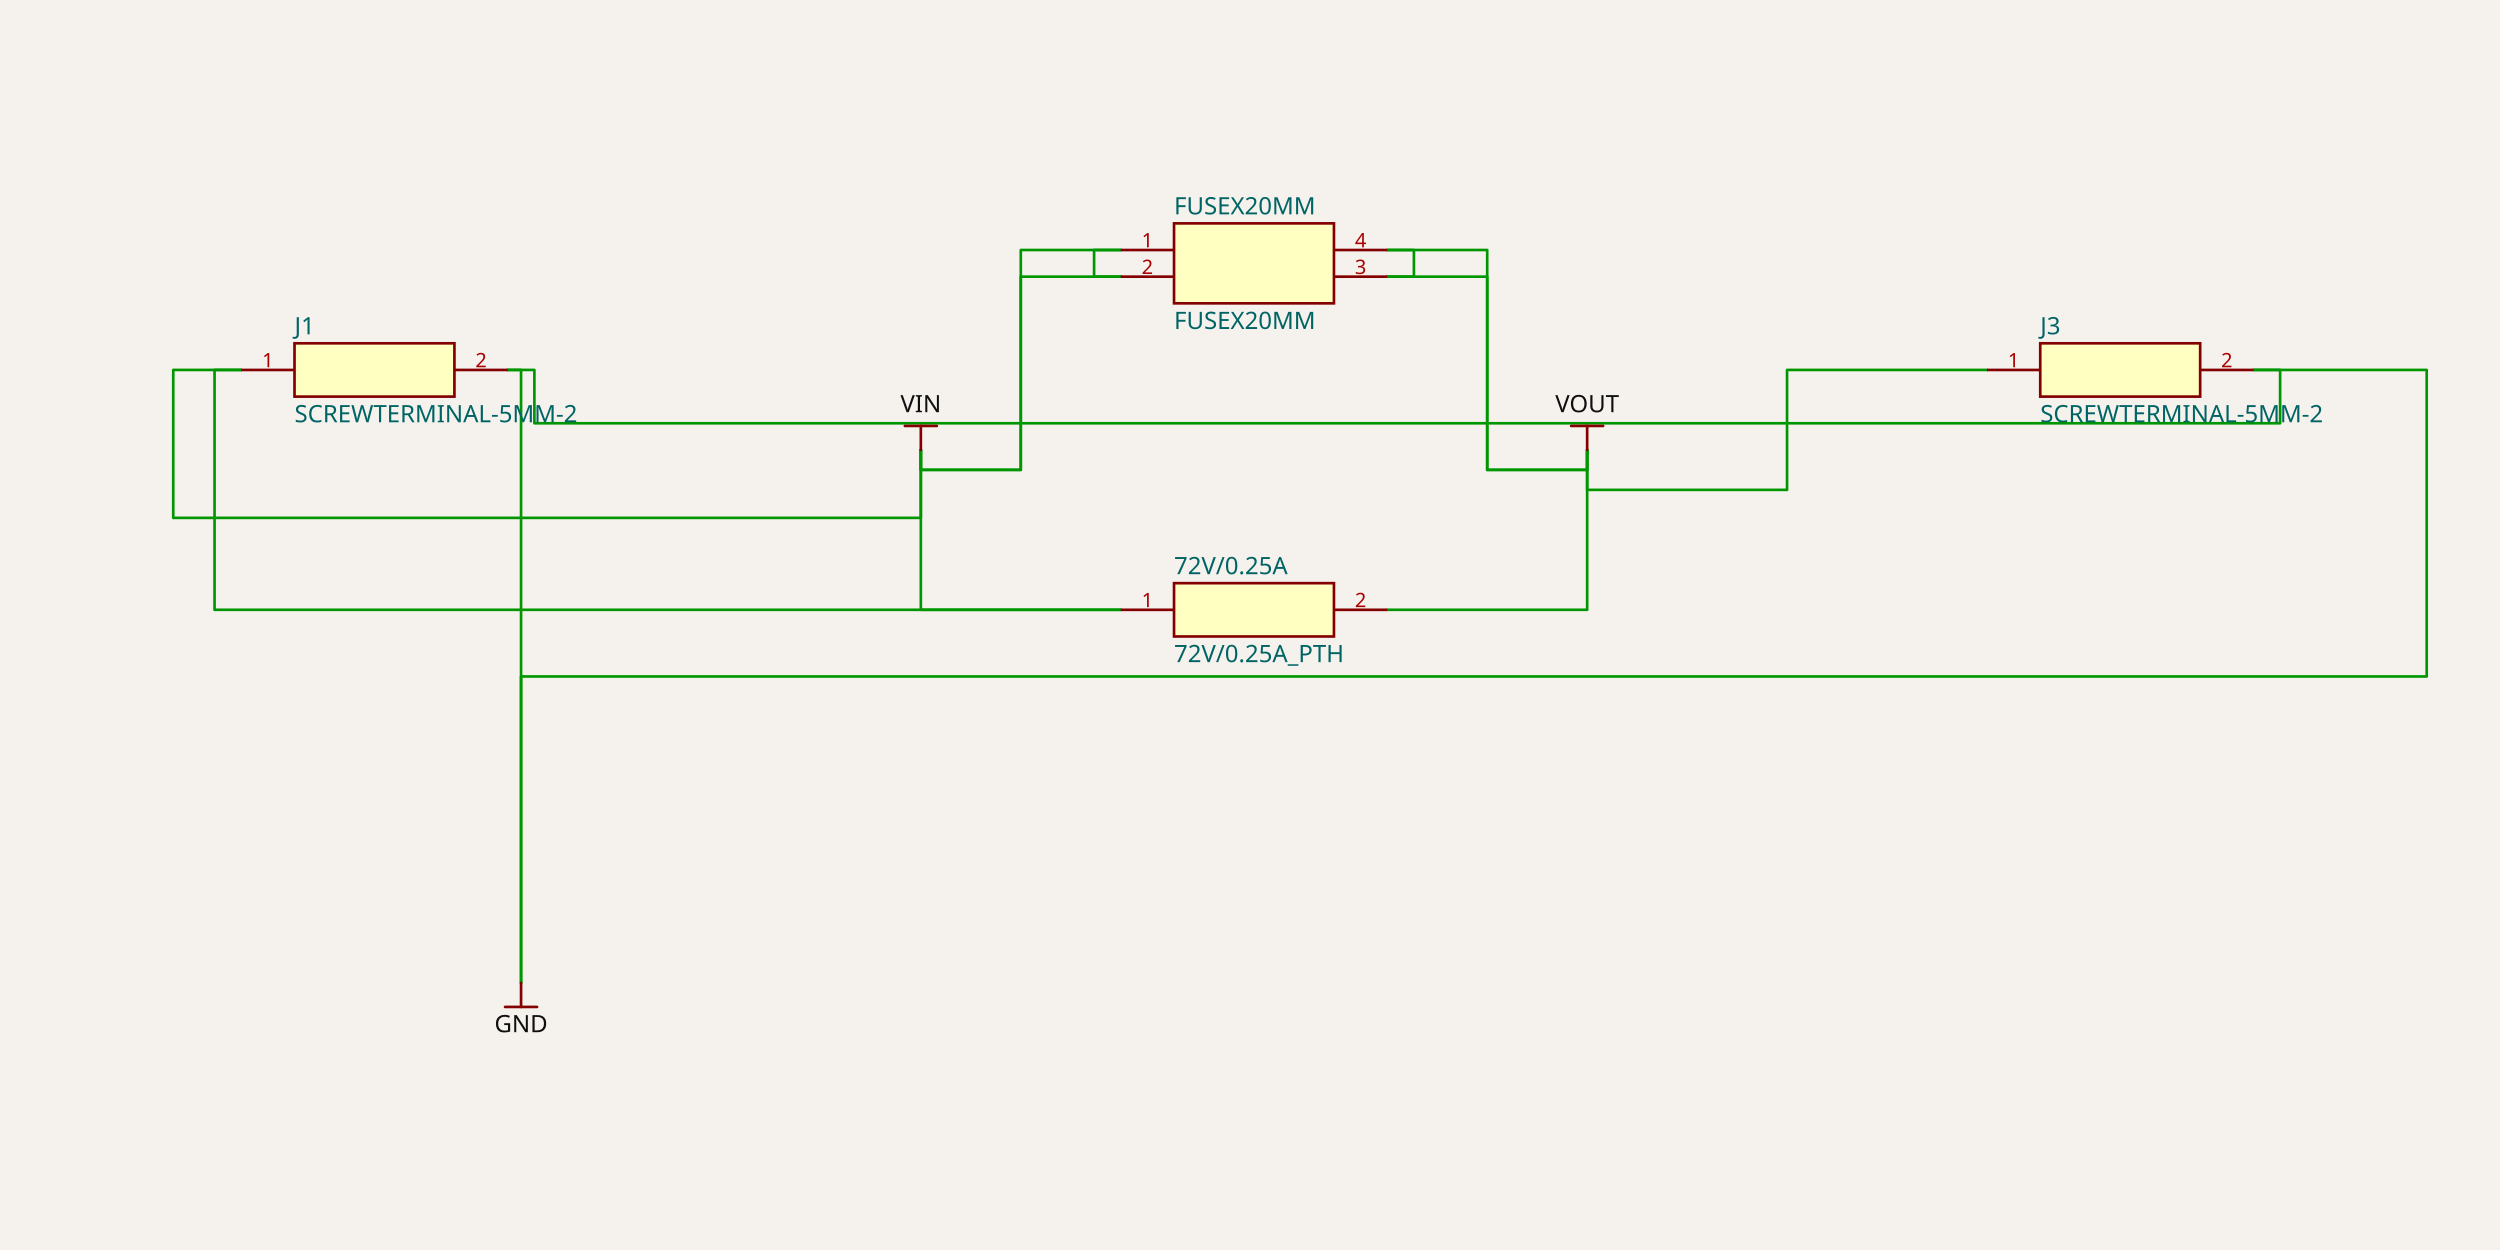
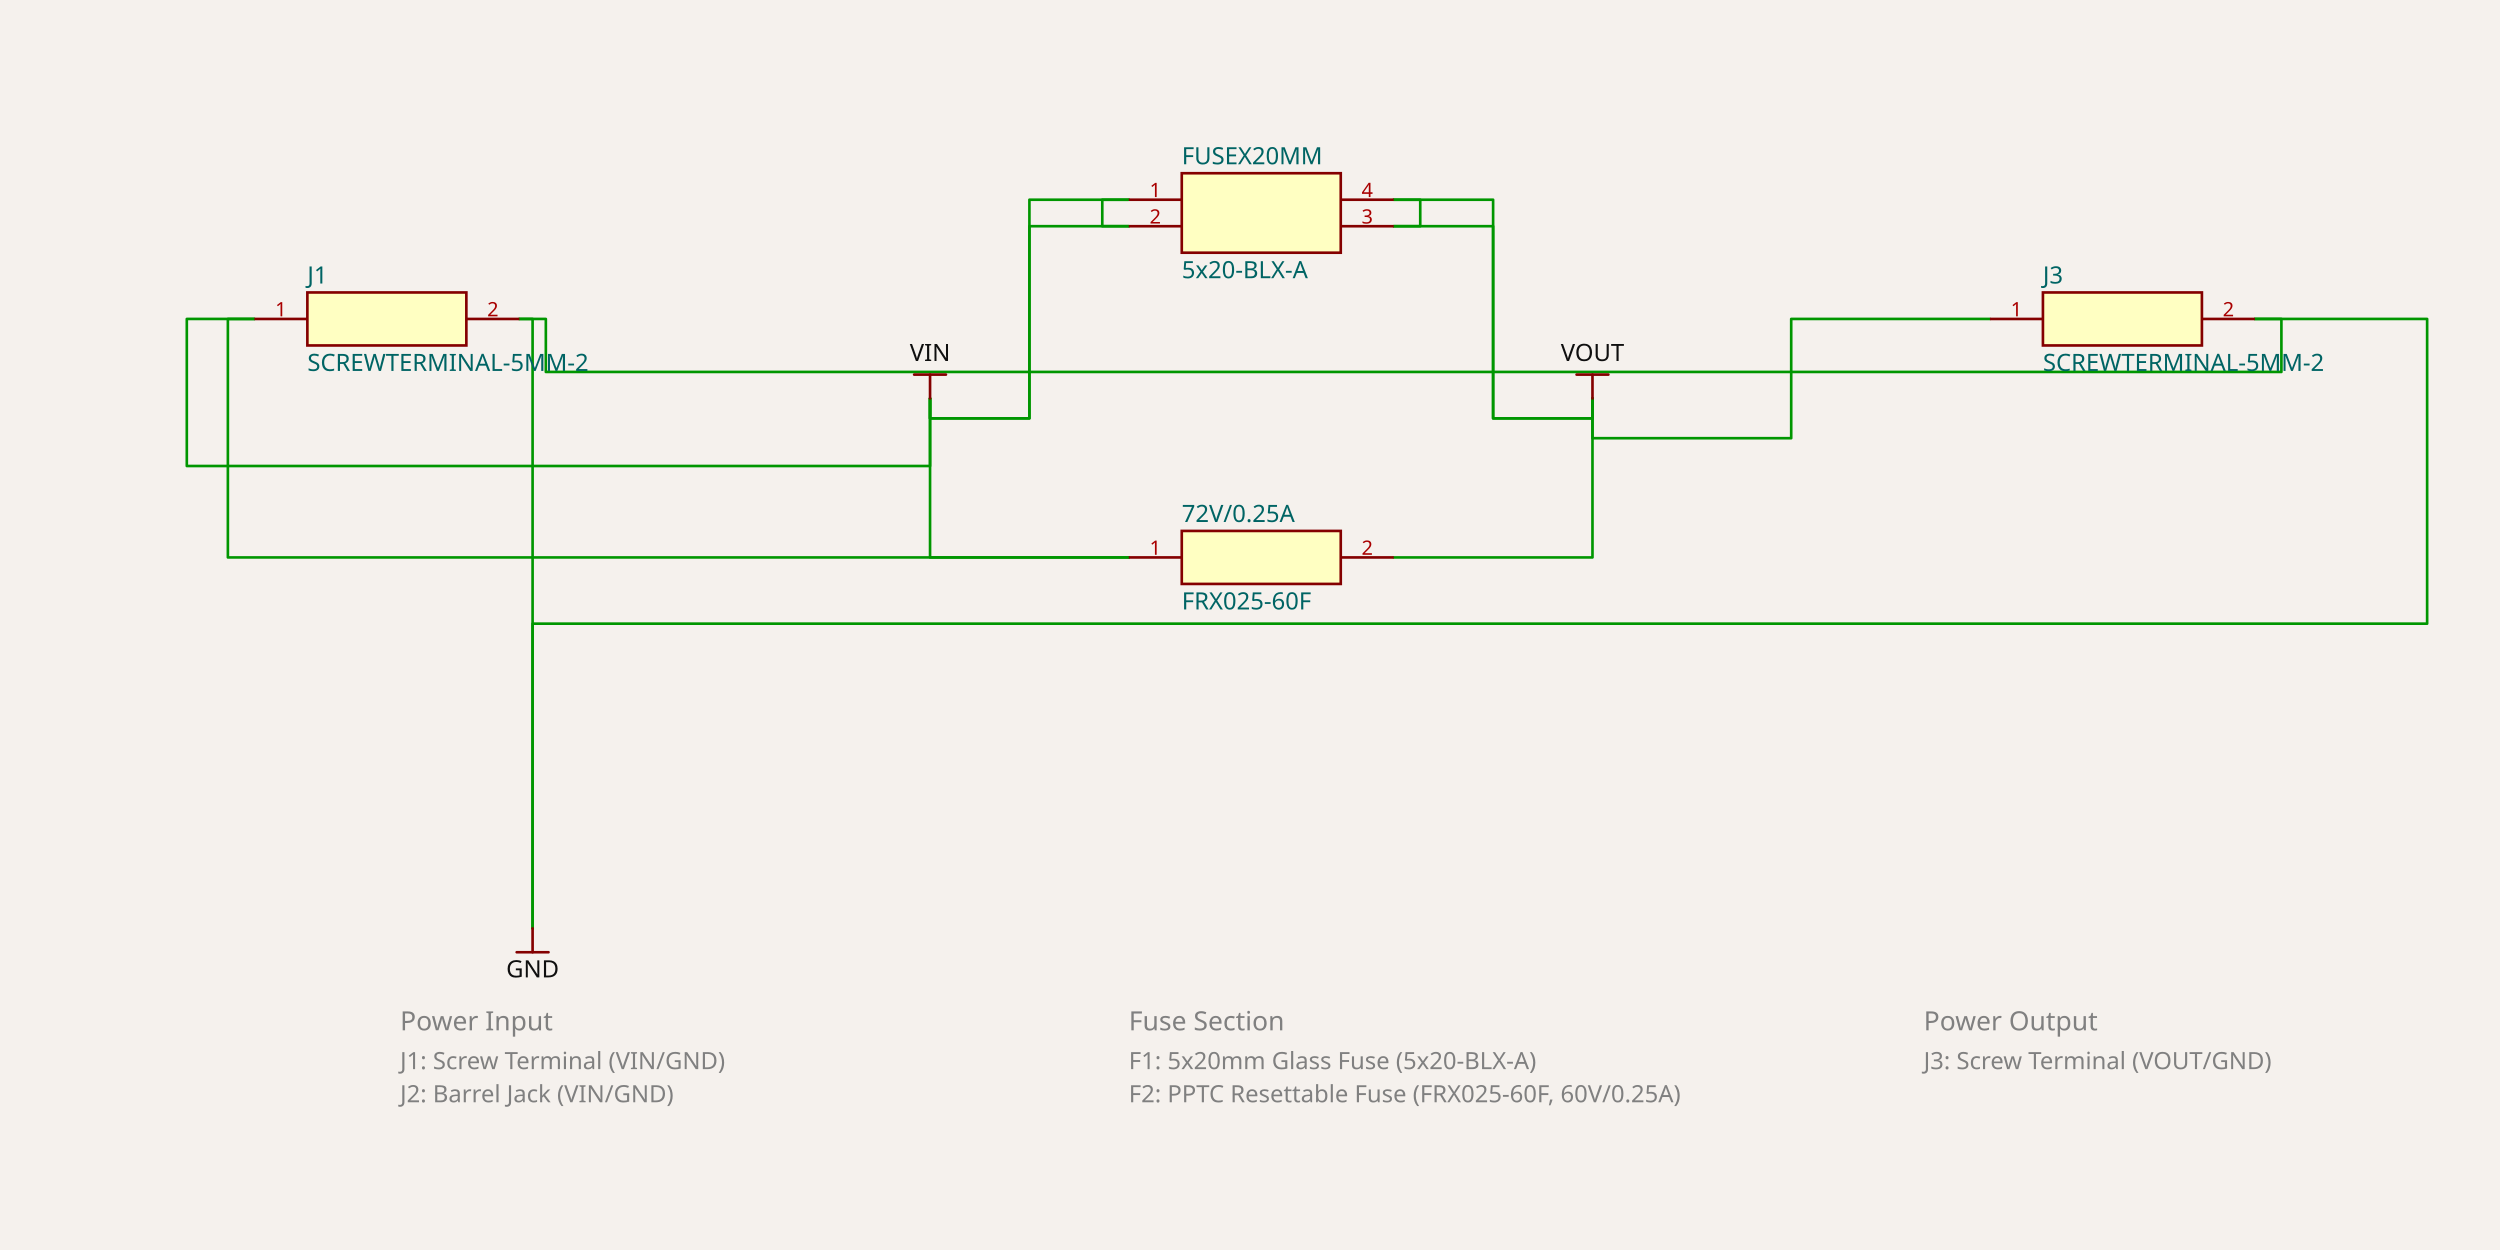
- <svg xmlns="http://www.w3.org/2000/svg" width="1200" height="600" style="background-color: rgb(245, 241, 237)" data-real-to-screen-transform="matrix(63.9658848614,0,0,-63.9658848614,601.9189765458,292.7164179104)">
+ <svg xmlns="http://www.w3.org/2000/svg" width="1200" height="600" style="background-color: rgb(245, 241, 237)" data-real-to-screen-transform="matrix(63.5930047695,0,0,-63.5930047695,605.4054054054,267.5675675676)">
  <style>
              .boundary { fill: rgb(245, 241, 237); }
              .schematic-boundary { fill: none; stroke: #fff; }
              .component { fill: none; stroke: rgb(132, 0, 0); }
              .chip { fill: rgb(255, 255, 194); stroke: rgb(132, 0, 0); }
              .component-pin { fill: none; stroke: rgb(132, 0, 0); }
              /* Basic per-trace hover fallback */
              .trace:hover {
                filter: invert(1);
              }
              .trace:hover .trace-crossing-outline {
                opacity: 0;
              }
              .trace:hover .trace-junction {
                filter: invert(1);
              }
              /* Net-hover highlighting: when a trace or its overlays are hovered,
                 invert color for all traces (base + overlays) sharing the same
                 subcircuit connectivity key. Also hide crossing outline during hover. */
              svg:has(:is(g.trace[data-subcircuit-connectivity-map-key="unnamedsubcircuitsubcircuit_source_group_0_connectivity_net0"], g.trace-overlays[data-subcircuit-connectivity-map-key="unnamedsubcircuitsubcircuit_source_group_0_connectivity_net0"]):hover) :is(g.trace[data-subcircuit-connectivity-map-key="unnamedsubcircuitsubcircuit_source_group_0_connectivity_net0"], g.trace-overlays[data-subcircuit-connectivity-map-key="unnamedsubcircuitsubcircuit_source_group_0_connectivity_net0"]) { filter: invert(1); }
svg:has(:is(g.trace[data-subcircuit-connectivity-map-key="unnamedsubcircuitsubcircuit_source_group_0_connectivity_net0"], g.trace-overlays[data-subcircuit-connectivity-map-key="unnamedsubcircuitsubcircuit_source_group_0_connectivity_net0"]):hover) g.trace-overlays[data-subcircuit-connectivity-map-key="unnamedsubcircuitsubcircuit_source_group_0_connectivity_net0"] .trace-crossing-outline { opacity: 0; }
svg:has(:is(g.trace[data-subcircuit-connectivity-map-key="unnamedsubcircuitsubcircuit_source_group_0_connectivity_net2"], g.trace-overlays[data-subcircuit-connectivity-map-key="unnamedsubcircuitsubcircuit_source_group_0_connectivity_net2"]):hover) :is(g.trace[data-subcircuit-connectivity-map-key="unnamedsubcircuitsubcircuit_source_group_0_connectivity_net2"], g.trace-overlays[data-subcircuit-connectivity-map-key="unnamedsubcircuitsubcircuit_source_group_0_connectivity_net2"]) { filter: invert(1); }
svg:has(:is(g.trace[data-subcircuit-connectivity-map-key="unnamedsubcircuitsubcircuit_source_group_0_connectivity_net2"], g.trace-overlays[data-subcircuit-connectivity-map-key="unnamedsubcircuitsubcircuit_source_group_0_connectivity_net2"]):hover) g.trace-overlays[data-subcircuit-connectivity-map-key="unnamedsubcircuitsubcircuit_source_group_0_connectivity_net2"] .trace-crossing-outline { opacity: 0; }
svg:has(:is(g.trace[data-subcircuit-connectivity-map-key="unnamedsubcircuitsubcircuit_source_group_0_connectivity_net1"], g.trace-overlays[data-subcircuit-connectivity-map-key="unnamedsubcircuitsubcircuit_source_group_0_connectivity_net1"]):hover) :is(g.trace[data-subcircuit-connectivity-map-key="unnamedsubcircuitsubcircuit_source_group_0_connectivity_net1"], g.trace-overlays[data-subcircuit-connectivity-map-key="unnamedsubcircuitsubcircuit_source_group_0_connectivity_net1"]) { filter: invert(1); }
svg:has(:is(g.trace[data-subcircuit-connectivity-map-key="unnamedsubcircuitsubcircuit_source_group_0_connectivity_net1"], g.trace-overlays[data-subcircuit-connectivity-map-key="unnamedsubcircuitsubcircuit_source_group_0_connectivity_net1"]):hover) g.trace-overlays[data-subcircuit-connectivity-map-key="unnamedsubcircuitsubcircuit_source_group_0_connectivity_net1"] .trace-crossing-outline { opacity: 0; }
svg:has(:is(g.trace[data-subcircuit-connectivity-map-key="undefined"], g.trace-overlays[data-subcircuit-connectivity-map-key="undefined"]):hover) :is(g.trace[data-subcircuit-connectivity-map-key="undefined"], g.trace-overlays[data-subcircuit-connectivity-map-key="undefined"]) { filter: invert(1); }
svg:has(:is(g.trace[data-subcircuit-connectivity-map-key="undefined"], g.trace-overlays[data-subcircuit-connectivity-map-key="undefined"]):hover) g.trace-overlays[data-subcircuit-connectivity-map-key="undefined"] .trace-crossing-outline { opacity: 0; }
              .text { font-family: sans-serif; fill: rgb(0, 150, 0); }
              .pin-number { fill: rgb(169, 0, 0); }
              .port-label { fill: rgb(0, 100, 100); }
              .component-name { fill: rgb(0, 100, 100); }
            </style>
  <rect class="boundary" x="0" y="0" width="1200" height="600" />
  <g class="trace" data-layer="base" data-circuit-json-type="schematic_trace" data-schematic-trace-id="schematic_trace_0" data-subcircuit-connectivity-map-key="unnamedsubcircuitsubcircuit_source_group_0_connectivity_net0">
-     <path d="M 115.778 177.578 L 83.156 177.578 L 83.156 248.58 L 442.004 248.58 L 442.004 215.957" class="trace-invisible-hover-outline" stroke="rgb(0, 150, 0)" fill="none" stroke-width="10.235px" stroke-linecap="round" opacity="0" stroke-linejoin="round" />
-     <path d="M 115.778 177.578 L 83.156 177.578 L 83.156 248.58 L 442.004 248.58 L 442.004 215.957" stroke="rgb(0, 150, 0)" fill="none" stroke-width="1.279px" stroke-linecap="round" stroke-linejoin="round" />
+     <path d="M 122.099 153.1 L 89.666 153.1 L 89.666 223.688 L 446.423 223.688 L 446.423 191.256" class="trace-invisible-hover-outline" stroke="rgb(0, 150, 0)" fill="none" stroke-width="10.175px" stroke-linecap="round" opacity="0" stroke-linejoin="round" />
+     <path d="M 122.099 153.1 L 89.666 153.1 L 89.666 223.688 L 446.423 223.688 L 446.423 191.256" stroke="rgb(0, 150, 0)" fill="none" stroke-width="1.272px" stroke-linecap="round" stroke-linejoin="round" />
  </g>
  <g class="trace" data-layer="base" data-circuit-json-type="schematic_trace" data-schematic-trace-id="schematic_trace_1" data-subcircuit-connectivity-map-key="unnamedsubcircuitsubcircuit_source_group_0_connectivity_net0">
-     <path d="M 537.953 120.009 L 489.979 120.009 L 489.979 225.552 L 442.004 225.552 L 442.004 215.957" class="trace-invisible-hover-outline" stroke="rgb(0, 150, 0)" fill="none" stroke-width="10.235px" stroke-linecap="round" opacity="0" stroke-linejoin="round" />
-     <path d="M 537.953 120.009 L 489.979 120.009 L 489.979 225.552 L 442.004 225.552 L 442.004 215.957" stroke="rgb(0, 150, 0)" fill="none" stroke-width="1.279px" stroke-linecap="round" stroke-linejoin="round" />
+     <path d="M 541.812 95.866 L 494.118 95.866 L 494.118 200.795 L 446.423 200.795 L 446.423 191.256" class="trace-invisible-hover-outline" stroke="rgb(0, 150, 0)" fill="none" stroke-width="10.175px" stroke-linecap="round" opacity="0" stroke-linejoin="round" />
+     <path d="M 541.812 95.866 L 494.118 95.866 L 494.118 200.795 L 446.423 200.795 L 446.423 191.256" stroke="rgb(0, 150, 0)" fill="none" stroke-width="1.272px" stroke-linecap="round" stroke-linejoin="round" />
  </g>
  <g class="trace" data-layer="base" data-circuit-json-type="schematic_trace" data-schematic-trace-id="schematic_trace_2" data-subcircuit-connectivity-map-key="unnamedsubcircuitsubcircuit_source_group_0_connectivity_net0">
-     <path d="M 537.953 132.802 L 489.979 132.802 L 489.979 225.552 L 442.004 225.552 L 442.004 215.957" class="trace-invisible-hover-outline" stroke="rgb(0, 150, 0)" fill="none" stroke-width="10.235px" stroke-linecap="round" opacity="0" stroke-linejoin="round" />
-     <path d="M 537.953 132.802 L 489.979 132.802 L 489.979 225.552 L 442.004 225.552 L 442.004 215.957" stroke="rgb(0, 150, 0)" fill="none" stroke-width="1.279px" stroke-linecap="round" stroke-linejoin="round" />
+     <path d="M 541.812 108.585 L 494.118 108.585 L 494.118 200.795 L 446.423 200.795 L 446.423 191.256" class="trace-invisible-hover-outline" stroke="rgb(0, 150, 0)" fill="none" stroke-width="10.175px" stroke-linecap="round" opacity="0" stroke-linejoin="round" />
+     <path d="M 541.812 108.585 L 494.118 108.585 L 494.118 200.795 L 446.423 200.795 L 446.423 191.256" stroke="rgb(0, 150, 0)" fill="none" stroke-width="1.272px" stroke-linecap="round" stroke-linejoin="round" />
  </g>
  <g class="trace" data-layer="base" data-circuit-json-type="schematic_trace" data-schematic-trace-id="schematic_trace_3" data-subcircuit-connectivity-map-key="unnamedsubcircuitsubcircuit_source_group_0_connectivity_net0">
-     <path d="M 537.953 292.716 L 442.004 292.716 L 442.004 215.957" class="trace-invisible-hover-outline" stroke="rgb(0, 150, 0)" fill="none" stroke-width="10.235px" stroke-linecap="round" opacity="0" stroke-linejoin="round" />
-     <path d="M 537.953 292.716 L 442.004 292.716 L 442.004 215.957" stroke="rgb(0, 150, 0)" fill="none" stroke-width="1.279px" stroke-linecap="round" stroke-linejoin="round" />
+     <path d="M 541.812 267.568 L 446.423 267.568 L 446.423 191.256" class="trace-invisible-hover-outline" stroke="rgb(0, 150, 0)" fill="none" stroke-width="10.175px" stroke-linecap="round" opacity="0" stroke-linejoin="round" />
+     <path d="M 541.812 267.568 L 446.423 267.568 L 446.423 191.256" stroke="rgb(0, 150, 0)" fill="none" stroke-width="1.272px" stroke-linecap="round" stroke-linejoin="round" />
  </g>
  <g class="trace" data-layer="base" data-circuit-json-type="schematic_trace" data-schematic-trace-id="schematic_trace_4" data-subcircuit-connectivity-map-key="unnamedsubcircuitsubcircuit_source_group_0_connectivity_net2">
-     <path d="M 953.731 177.578 L 857.783 177.578 L 857.783 235.147 L 761.834 235.147 L 761.834 215.957" class="trace-invisible-hover-outline" stroke="rgb(0, 150, 0)" fill="none" stroke-width="10.235px" stroke-linecap="round" opacity="0" stroke-linejoin="round" />
-     <path d="M 953.731 177.578 L 857.783 177.578 L 857.783 235.147 L 761.834 235.147 L 761.834 215.957" stroke="rgb(0, 150, 0)" fill="none" stroke-width="1.279px" stroke-linecap="round" stroke-linejoin="round" />
+     <path d="M 955.167 153.1 L 859.777 153.1 L 859.777 210.334 L 764.388 210.334 L 764.388 191.256" class="trace-invisible-hover-outline" stroke="rgb(0, 150, 0)" fill="none" stroke-width="10.175px" stroke-linecap="round" opacity="0" stroke-linejoin="round" />
+     <path d="M 955.167 153.1 L 859.777 153.1 L 859.777 210.334 L 764.388 210.334 L 764.388 191.256" stroke="rgb(0, 150, 0)" fill="none" stroke-width="1.272px" stroke-linecap="round" stroke-linejoin="round" />
  </g>
  <g class="trace" data-layer="base" data-circuit-json-type="schematic_trace" data-schematic-trace-id="schematic_trace_5" data-subcircuit-connectivity-map-key="unnamedsubcircuitsubcircuit_source_group_0_connectivity_net2">
-     <path d="M 665.885 132.802 L 713.859 132.802 L 713.859 225.552 L 761.834 225.552 L 761.834 215.957" class="trace-invisible-hover-outline" stroke="rgb(0, 150, 0)" fill="none" stroke-width="10.235px" stroke-linecap="round" opacity="0" stroke-linejoin="round" />
-     <path d="M 665.885 132.802 L 713.859 132.802 L 713.859 225.552 L 761.834 225.552 L 761.834 215.957" stroke="rgb(0, 150, 0)" fill="none" stroke-width="1.279px" stroke-linecap="round" stroke-linejoin="round" />
+     <path d="M 668.998 108.585 L 716.693 108.585 L 716.693 200.795 L 764.388 200.795 L 764.388 191.256" class="trace-invisible-hover-outline" stroke="rgb(0, 150, 0)" fill="none" stroke-width="10.175px" stroke-linecap="round" opacity="0" stroke-linejoin="round" />
+     <path d="M 668.998 108.585 L 716.693 108.585 L 716.693 200.795 L 764.388 200.795 L 764.388 191.256" stroke="rgb(0, 150, 0)" fill="none" stroke-width="1.272px" stroke-linecap="round" stroke-linejoin="round" />
  </g>
  <g class="trace" data-layer="base" data-circuit-json-type="schematic_trace" data-schematic-trace-id="schematic_trace_6" data-subcircuit-connectivity-map-key="unnamedsubcircuitsubcircuit_source_group_0_connectivity_net2">
-     <path d="M 665.885 120.009 L 713.859 120.009 L 713.859 225.552 L 761.834 225.552 L 761.834 215.957" class="trace-invisible-hover-outline" stroke="rgb(0, 150, 0)" fill="none" stroke-width="10.235px" stroke-linecap="round" opacity="0" stroke-linejoin="round" />
-     <path d="M 665.885 120.009 L 713.859 120.009 L 713.859 225.552 L 761.834 225.552 L 761.834 215.957" stroke="rgb(0, 150, 0)" fill="none" stroke-width="1.279px" stroke-linecap="round" stroke-linejoin="round" />
+     <path d="M 668.998 95.866 L 716.693 95.866 L 716.693 200.795 L 764.388 200.795 L 764.388 191.256" class="trace-invisible-hover-outline" stroke="rgb(0, 150, 0)" fill="none" stroke-width="10.175px" stroke-linecap="round" opacity="0" stroke-linejoin="round" />
+     <path d="M 668.998 95.866 L 716.693 95.866 L 716.693 200.795 L 764.388 200.795 L 764.388 191.256" stroke="rgb(0, 150, 0)" fill="none" stroke-width="1.272px" stroke-linecap="round" stroke-linejoin="round" />
  </g>
  <g class="trace" data-layer="base" data-circuit-json-type="schematic_trace" data-schematic-trace-id="schematic_trace_7" data-subcircuit-connectivity-map-key="unnamedsubcircuitsubcircuit_source_group_0_connectivity_net2">
-     <path d="M 665.885 292.716 L 761.834 292.716 L 761.834 215.957" class="trace-invisible-hover-outline" stroke="rgb(0, 150, 0)" fill="none" stroke-width="10.235px" stroke-linecap="round" opacity="0" stroke-linejoin="round" />
-     <path d="M 665.885 292.716 L 761.834 292.716 L 761.834 215.957" stroke="rgb(0, 150, 0)" fill="none" stroke-width="1.279px" stroke-linecap="round" stroke-linejoin="round" />
+     <path d="M 668.998 267.568 L 764.388 267.568 L 764.388 191.256" class="trace-invisible-hover-outline" stroke="rgb(0, 150, 0)" fill="none" stroke-width="10.175px" stroke-linecap="round" opacity="0" stroke-linejoin="round" />
+     <path d="M 668.998 267.568 L 764.388 267.568 L 764.388 191.256" stroke="rgb(0, 150, 0)" fill="none" stroke-width="1.272px" stroke-linecap="round" stroke-linejoin="round" />
  </g>
  <g class="trace" data-layer="base" data-circuit-json-type="schematic_trace" data-schematic-trace-id="schematic_trace_8" data-subcircuit-connectivity-map-key="unnamedsubcircuitsubcircuit_source_group_0_connectivity_net1">
-     <path d="M 243.71 177.578 L 250.107 177.578 L 250.107 471.821" class="trace-invisible-hover-outline" stroke="rgb(0, 150, 0)" fill="none" stroke-width="10.235px" stroke-linecap="round" opacity="0" stroke-linejoin="round" />
-     <path d="M 243.71 177.578 L 250.107 177.578 L 250.107 471.821" stroke="rgb(0, 150, 0)" fill="none" stroke-width="1.279px" stroke-linecap="round" stroke-linejoin="round" />
+     <path d="M 249.285 153.1 L 255.644 153.1 L 255.644 445.628" class="trace-invisible-hover-outline" stroke="rgb(0, 150, 0)" fill="none" stroke-width="10.175px" stroke-linecap="round" opacity="0" stroke-linejoin="round" />
+     <path d="M 249.285 153.1 L 255.644 153.1 L 255.644 445.628" stroke="rgb(0, 150, 0)" fill="none" stroke-width="1.272px" stroke-linecap="round" stroke-linejoin="round" />
  </g>
  <g class="trace" data-layer="base" data-circuit-json-type="schematic_trace" data-schematic-trace-id="schematic_trace_9" data-subcircuit-connectivity-map-key="unnamedsubcircuitsubcircuit_source_group_0_connectivity_net1">
-     <path d="M 1081.663 177.578 L 1164.819 177.578 L 1164.819 324.699 L 250.107 324.699 L 250.107 471.821" class="trace-invisible-hover-outline" stroke="rgb(0, 150, 0)" fill="none" stroke-width="10.235px" stroke-linecap="round" opacity="0" stroke-linejoin="round" />
-     <path d="M 1081.663 177.578 L 1164.819 177.578 L 1164.819 324.699 L 250.107 324.699 L 250.107 471.821" stroke="rgb(0, 150, 0)" fill="none" stroke-width="1.279px" stroke-linecap="round" stroke-linejoin="round" />
+     <path d="M 1082.353 153.1 L 1165.024 153.1 L 1165.024 299.364 L 255.644 299.364 L 255.644 445.628" class="trace-invisible-hover-outline" stroke="rgb(0, 150, 0)" fill="none" stroke-width="10.175px" stroke-linecap="round" opacity="0" stroke-linejoin="round" />
+     <path d="M 1082.353 153.1 L 1165.024 153.1 L 1165.024 299.364 L 255.644 299.364 L 255.644 445.628" stroke="rgb(0, 150, 0)" fill="none" stroke-width="1.272px" stroke-linecap="round" stroke-linejoin="round" />
  </g>
  <g class="trace" data-layer="base" data-circuit-json-type="schematic_trace" data-schematic-trace-id="schematic_trace_10" data-subcircuit-connectivity-map-key="unnamedsubcircuitsubcircuit_source_group_0_connectivity_net0">
-     <path d="M 537.953 132.802 L 525.16 132.802 L 525.16 120.009 L 537.953 120.009" class="trace-invisible-hover-outline" stroke="rgb(0, 150, 0)" fill="none" stroke-width="10.235px" stroke-linecap="round" opacity="0" stroke-linejoin="round" />
-     <path d="M 537.953 132.802 L 525.16 132.802 L 525.16 120.009 L 537.953 120.009" stroke="rgb(0, 150, 0)" fill="none" stroke-width="1.279px" stroke-linecap="round" stroke-linejoin="round" />
+     <path d="M 541.812 108.585 L 529.094 108.585 L 529.094 95.866 L 541.812 95.866" class="trace-invisible-hover-outline" stroke="rgb(0, 150, 0)" fill="none" stroke-width="10.175px" stroke-linecap="round" opacity="0" stroke-linejoin="round" />
+     <path d="M 541.812 108.585 L 529.094 108.585 L 529.094 95.866 L 541.812 95.866" stroke="rgb(0, 150, 0)" fill="none" stroke-width="1.272px" stroke-linecap="round" stroke-linejoin="round" />
  </g>
  <g class="trace" data-layer="base" data-circuit-json-type="schematic_trace" data-schematic-trace-id="schematic_trace_11" data-subcircuit-connectivity-map-key="unnamedsubcircuitsubcircuit_source_group_0_connectivity_net2">
-     <path d="M 665.885 120.009 L 678.678 120.009 L 678.678 132.802 L 665.885 132.802" class="trace-invisible-hover-outline" stroke="rgb(0, 150, 0)" fill="none" stroke-width="10.235px" stroke-linecap="round" opacity="0" stroke-linejoin="round" />
-     <path d="M 665.885 120.009 L 678.678 120.009 L 678.678 132.802 L 665.885 132.802" stroke="rgb(0, 150, 0)" fill="none" stroke-width="1.279px" stroke-linecap="round" stroke-linejoin="round" />
+     <path d="M 668.998 95.866 L 681.717 95.866 L 681.717 108.585 L 668.998 108.585" class="trace-invisible-hover-outline" stroke="rgb(0, 150, 0)" fill="none" stroke-width="10.175px" stroke-linecap="round" opacity="0" stroke-linejoin="round" />
+     <path d="M 668.998 95.866 L 681.717 95.866 L 681.717 108.585 L 668.998 108.585" stroke="rgb(0, 150, 0)" fill="none" stroke-width="1.272px" stroke-linecap="round" stroke-linejoin="round" />
  </g>
  <g class="trace" data-layer="base" data-circuit-json-type="schematic_trace" data-schematic-trace-id="schematic_trace_12">
-     <path d="M 115.778 177.578 L 102.985 177.578 L 102.985 292.716 L 537.953 292.716" class="trace-invisible-hover-outline" stroke="rgb(0, 150, 0)" fill="none" stroke-width="10.235px" stroke-linecap="round" opacity="0" stroke-linejoin="round" />
-     <path d="M 115.778 177.578 L 102.985 177.578 L 102.985 292.716 L 537.953 292.716" stroke="rgb(0, 150, 0)" fill="none" stroke-width="1.279px" stroke-linecap="round" stroke-linejoin="round" />
+     <path d="M 122.099 153.1 L 109.38 153.1 L 109.38 267.568 L 541.812 267.568" class="trace-invisible-hover-outline" stroke="rgb(0, 150, 0)" fill="none" stroke-width="10.175px" stroke-linecap="round" opacity="0" stroke-linejoin="round" />
+     <path d="M 122.099 153.1 L 109.38 153.1 L 109.38 267.568 L 541.812 267.568" stroke="rgb(0, 150, 0)" fill="none" stroke-width="1.272px" stroke-linecap="round" stroke-linejoin="round" />
  </g>
  <g class="trace" data-layer="base" data-circuit-json-type="schematic_trace" data-schematic-trace-id="schematic_trace_13">
-     <path d="M 243.71 177.578 L 256.503 177.578 L 256.503 203.164 L 1094.456 203.164 L 1094.456 177.578 L 1081.663 177.578" class="trace-invisible-hover-outline" stroke="rgb(0, 150, 0)" fill="none" stroke-width="10.235px" stroke-linecap="round" opacity="0" stroke-linejoin="round" />
-     <path d="M 243.71 177.578 L 256.503 177.578 L 256.503 203.164 L 1094.456 203.164 L 1094.456 177.578 L 1081.663 177.578" stroke="rgb(0, 150, 0)" fill="none" stroke-width="1.279px" stroke-linecap="round" stroke-linejoin="round" />
+     <path d="M 249.285 153.1 L 262.003 153.1 L 262.003 178.537 L 1095.072 178.537 L 1095.072 153.1 L 1082.353 153.1" class="trace-invisible-hover-outline" stroke="rgb(0, 150, 0)" fill="none" stroke-width="10.175px" stroke-linecap="round" opacity="0" stroke-linejoin="round" />
+     <path d="M 249.285 153.1 L 262.003 153.1 L 262.003 178.537 L 1095.072 178.537 L 1095.072 153.1 L 1082.353 153.1" stroke="rgb(0, 150, 0)" fill="none" stroke-width="1.272px" stroke-linecap="round" stroke-linejoin="round" />
  </g>
  <g class="trace-overlays" data-layer="overlay" data-circuit-json-type="schematic_trace" data-schematic-trace-id="schematic_trace_0" data-subcircuit-connectivity-map-key="unnamedsubcircuitsubcircuit_source_group_0_connectivity_net0" />
  <g class="trace-overlays" data-layer="overlay" data-circuit-json-type="schematic_trace" data-schematic-trace-id="schematic_trace_1" data-subcircuit-connectivity-map-key="unnamedsubcircuitsubcircuit_source_group_0_connectivity_net0" />
  <g class="trace-overlays" data-layer="overlay" data-circuit-json-type="schematic_trace" data-schematic-trace-id="schematic_trace_2" data-subcircuit-connectivity-map-key="unnamedsubcircuitsubcircuit_source_group_0_connectivity_net0" />
  <g class="trace-overlays" data-layer="overlay" data-circuit-json-type="schematic_trace" data-schematic-trace-id="schematic_trace_3" data-subcircuit-connectivity-map-key="unnamedsubcircuitsubcircuit_source_group_0_connectivity_net0" />
  <g class="trace-overlays" data-layer="overlay" data-circuit-json-type="schematic_trace" data-schematic-trace-id="schematic_trace_4" data-subcircuit-connectivity-map-key="unnamedsubcircuitsubcircuit_source_group_0_connectivity_net2" />
  <g class="trace-overlays" data-layer="overlay" data-circuit-json-type="schematic_trace" data-schematic-trace-id="schematic_trace_5" data-subcircuit-connectivity-map-key="unnamedsubcircuitsubcircuit_source_group_0_connectivity_net2" />
  <g class="trace-overlays" data-layer="overlay" data-circuit-json-type="schematic_trace" data-schematic-trace-id="schematic_trace_6" data-subcircuit-connectivity-map-key="unnamedsubcircuitsubcircuit_source_group_0_connectivity_net2" />
  <g class="trace-overlays" data-layer="overlay" data-circuit-json-type="schematic_trace" data-schematic-trace-id="schematic_trace_7" data-subcircuit-connectivity-map-key="unnamedsubcircuitsubcircuit_source_group_0_connectivity_net2" />
  <g class="trace-overlays" data-layer="overlay" data-circuit-json-type="schematic_trace" data-schematic-trace-id="schematic_trace_8" data-subcircuit-connectivity-map-key="unnamedsubcircuitsubcircuit_source_group_0_connectivity_net1" />
  <g class="trace-overlays" data-layer="overlay" data-circuit-json-type="schematic_trace" data-schematic-trace-id="schematic_trace_9" data-subcircuit-connectivity-map-key="unnamedsubcircuitsubcircuit_source_group_0_connectivity_net1" />
  <g class="trace-overlays" data-layer="overlay" data-circuit-json-type="schematic_trace" data-schematic-trace-id="schematic_trace_10" data-subcircuit-connectivity-map-key="unnamedsubcircuitsubcircuit_source_group_0_connectivity_net0" />
  <g class="trace-overlays" data-layer="overlay" data-circuit-json-type="schematic_trace" data-schematic-trace-id="schematic_trace_11" data-subcircuit-connectivity-map-key="unnamedsubcircuitsubcircuit_source_group_0_connectivity_net2" />
  <g class="trace-overlays" data-layer="overlay" data-circuit-json-type="schematic_trace" data-schematic-trace-id="schematic_trace_12" />
  <g class="trace-overlays" data-layer="overlay" data-circuit-json-type="schematic_trace" data-schematic-trace-id="schematic_trace_13" />
  <g data-circuit-json-type="schematic_component" data-schematic-component-id="schematic_component_0">
-     <rect class="component chip" x="141.365" y="164.785" width="76.759" height="25.586" stroke-width="1.279px" fill="rgb(255, 255, 194)" stroke="rgb(132, 0, 0)" />
-     <rect class="component-overlay" x="141.365" y="164.785" width="76.759" height="25.586" fill="transparent" />
-     <text x="141.365" y="198.687" fill="#006464" text-anchor="start" dominant-baseline="middle" font-family="sans-serif" font-size="11.514px" transform="rotate(0, 141.3646, 198.6866)">SCREWTERMINAL-5MM-2</text>
-     <text x="141.365" y="156.469" fill="#006464" text-anchor="start" dominant-baseline="middle" font-family="sans-serif" font-size="11.514px" transform="rotate(0, 141.3646, 156.4691)">J1</text>
-     <line class="component-pin" x1="141.365" y1="177.578" x2="115.778" y2="177.578" stroke-width="1.279px" />
+     <rect class="component chip" x="147.536" y="140.382" width="76.312" height="25.437" stroke-width="1.272px" fill="rgb(255, 255, 194)" stroke="rgb(132, 0, 0)" />
+     <rect class="component-overlay" x="147.536" y="140.382" width="76.312" height="25.437" fill="transparent" />
+     <text x="147.536" y="174.086" fill="#006464" text-anchor="start" dominant-baseline="middle" font-family="sans-serif" font-size="11.447px" transform="rotate(0, 147.5358, 174.0859)">SCREWTERMINAL-5MM-2</text>
+     <text x="147.536" y="132.114" fill="#006464" text-anchor="start" dominant-baseline="middle" font-family="sans-serif" font-size="11.447px" transform="rotate(0, 147.5358, 132.1145)">J1</text>
+     <line class="component-pin" x1="147.536" y1="153.1" x2="122.099" y2="153.1" stroke-width="1.272px" />
    <g data-schematic-port-id="source_port_0">
-       <rect x="114.499" y="176.299" width="2.559" height="2.559" opacity="0" />
-     </g>
-     <text class="pin-number" x="128.571" y="176.299" style="font-family: sans-serif;" fill="rgb(169, 0, 0)" text-anchor="middle" dominant-baseline="auto" font-size="9.595px" transform="">1</text>
-     <line class="component-pin" x1="218.124" y1="177.578" x2="243.71" y2="177.578" stroke-width="1.279px" />
+       <rect x="120.827" y="151.828" width="2.544" height="2.544" opacity="0" />
+     </g>
+     <text class="pin-number" x="134.817" y="151.828" style="font-family: sans-serif;" fill="rgb(169, 0, 0)" text-anchor="middle" dominant-baseline="auto" font-size="9.539px" transform="">1</text>
+     <line class="component-pin" x1="223.847" y1="153.1" x2="249.285" y2="153.1" stroke-width="1.272px" />
    <g data-schematic-port-id="source_port_1">
-       <rect x="242.431" y="176.299" width="2.559" height="2.559" opacity="0" />
-     </g>
-     <text class="pin-number" x="230.917" y="176.299" style="font-family: sans-serif;" fill="rgb(169, 0, 0)" text-anchor="middle" dominant-baseline="auto" font-size="9.595px" transform="">2</text>
+       <rect x="248.013" y="151.828" width="2.544" height="2.544" opacity="0" />
+     </g>
+     <text class="pin-number" x="236.566" y="151.828" style="font-family: sans-serif;" fill="rgb(169, 0, 0)" text-anchor="middle" dominant-baseline="auto" font-size="9.539px" transform="">2</text>
  </g>
  <g data-circuit-json-type="schematic_component" data-schematic-component-id="schematic_component_1">
-     <rect class="component chip" x="979.318" y="164.785" width="76.759" height="25.586" stroke-width="1.279px" fill="rgb(255, 255, 194)" stroke="rgb(132, 0, 0)" />
-     <rect class="component-overlay" x="979.318" y="164.785" width="76.759" height="25.586" fill="transparent" />
-     <text x="979.318" y="198.687" fill="#006464" text-anchor="start" dominant-baseline="middle" font-family="sans-serif" font-size="11.514px" transform="rotate(0, 979.3177, 198.6866)">SCREWTERMINAL-5MM-2</text>
-     <text x="979.318" y="156.469" fill="#006464" text-anchor="start" dominant-baseline="middle" font-family="sans-serif" font-size="11.514px" transform="rotate(0, 979.3177, 156.4691)">J3</text>
-     <line class="component-pin" x1="979.318" y1="177.578" x2="953.731" y2="177.578" stroke-width="1.279px" />
+     <rect class="component chip" x="980.604" y="140.382" width="76.312" height="25.437" stroke-width="1.272px" fill="rgb(255, 255, 194)" stroke="rgb(132, 0, 0)" />
+     <rect class="component-overlay" x="980.604" y="140.382" width="76.312" height="25.437" fill="transparent" />
+     <text x="980.604" y="174.086" fill="#006464" text-anchor="start" dominant-baseline="middle" font-family="sans-serif" font-size="11.447px" transform="rotate(0, 980.6041, 174.0859)">SCREWTERMINAL-5MM-2</text>
+     <text x="980.604" y="132.114" fill="#006464" text-anchor="start" dominant-baseline="middle" font-family="sans-serif" font-size="11.447px" transform="rotate(0, 980.6041, 132.1145)">J3</text>
+     <line class="component-pin" x1="980.604" y1="153.1" x2="955.167" y2="153.1" stroke-width="1.272px" />
    <g data-schematic-port-id="source_port_2">
-       <rect x="952.452" y="176.299" width="2.559" height="2.559" opacity="0" />
-     </g>
-     <text class="pin-number" x="966.525" y="176.299" style="font-family: sans-serif;" fill="rgb(169, 0, 0)" text-anchor="middle" dominant-baseline="auto" font-size="9.595px" transform="">1</text>
-     <line class="component-pin" x1="1056.077" y1="177.578" x2="1081.663" y2="177.578" stroke-width="1.279px" />
+       <rect x="953.895" y="151.828" width="2.544" height="2.544" opacity="0" />
+     </g>
+     <text class="pin-number" x="967.886" y="151.828" style="font-family: sans-serif;" fill="rgb(169, 0, 0)" text-anchor="middle" dominant-baseline="auto" font-size="9.539px" transform="">1</text>
+     <line class="component-pin" x1="1056.916" y1="153.1" x2="1082.353" y2="153.1" stroke-width="1.272px" />
    <g data-schematic-port-id="source_port_3">
-       <rect x="1080.384" y="176.299" width="2.559" height="2.559" opacity="0" />
-     </g>
-     <text class="pin-number" x="1068.87" y="176.299" style="font-family: sans-serif;" fill="rgb(169, 0, 0)" text-anchor="middle" dominant-baseline="auto" font-size="9.595px" transform="">2</text>
+       <rect x="1081.081" y="151.828" width="2.544" height="2.544" opacity="0" />
+     </g>
+     <text class="pin-number" x="1069.634" y="151.828" style="font-family: sans-serif;" fill="rgb(169, 0, 0)" text-anchor="middle" dominant-baseline="auto" font-size="9.539px" transform="">2</text>
  </g>
  <g data-circuit-json-type="schematic_component" data-schematic-component-id="schematic_component_2">
-     <rect class="component chip" x="563.539" y="107.215" width="76.759" height="38.38" stroke-width="1.279px" fill="rgb(255, 255, 194)" stroke="rgb(132, 0, 0)" />
-     <rect class="component-overlay" x="563.539" y="107.215" width="76.759" height="38.38" fill="transparent" />
-     <text x="563.539" y="153.91" fill="#006464" text-anchor="start" dominant-baseline="middle" font-family="sans-serif" font-size="11.514px" transform="rotate(0, 563.5394, 153.9104)">FUSEX20MM</text>
-     <text x="563.539" y="98.9" fill="#006464" text-anchor="start" dominant-baseline="middle" font-family="sans-serif" font-size="11.514px" transform="rotate(0, 563.5394, 98.89979)">FUSEX20MM</text>
-     <line class="component-pin" x1="563.539" y1="120.009" x2="537.953" y2="120.009" stroke-width="1.279px" />
+     <rect class="component chip" x="567.25" y="83.148" width="76.312" height="38.156" stroke-width="1.272px" fill="rgb(255, 255, 194)" stroke="rgb(132, 0, 0)" />
+     <rect class="component-overlay" x="567.25" y="83.148" width="76.312" height="38.156" fill="transparent" />
+     <text x="567.25" y="129.571" fill="#006464" text-anchor="start" dominant-baseline="middle" font-family="sans-serif" font-size="11.447px" transform="rotate(0, 567.2496, 129.5707)">5x20-BLX-A</text>
+     <text x="567.25" y="74.881" fill="#006464" text-anchor="start" dominant-baseline="middle" font-family="sans-serif" font-size="11.447px" transform="rotate(0, 567.2496, 74.88076)">FUSEX20MM</text>
+     <line class="component-pin" x1="567.25" y1="95.866" x2="541.812" y2="95.866" stroke-width="1.272px" />
    <g data-schematic-port-id="source_port_4">
-       <rect x="536.674" y="118.729" width="2.559" height="2.559" opacity="0" />
-     </g>
-     <text class="pin-number" x="550.746" y="118.729" style="font-family: sans-serif;" fill="rgb(169, 0, 0)" text-anchor="middle" dominant-baseline="auto" font-size="9.595px" transform="">1</text>
-     <line class="component-pin" x1="563.539" y1="132.802" x2="537.953" y2="132.802" stroke-width="1.279px" />
+       <rect x="540.541" y="94.595" width="2.544" height="2.544" opacity="0" />
+     </g>
+     <text class="pin-number" x="554.531" y="94.595" style="font-family: sans-serif;" fill="rgb(169, 0, 0)" text-anchor="middle" dominant-baseline="auto" font-size="9.539px" transform="">1</text>
+     <line class="component-pin" x1="567.25" y1="108.585" x2="541.812" y2="108.585" stroke-width="1.272px" />
    <g data-schematic-port-id="source_port_5">
-       <rect x="536.674" y="131.522" width="2.559" height="2.559" opacity="0" />
-     </g>
-     <text class="pin-number" x="550.746" y="131.522" style="font-family: sans-serif;" fill="rgb(169, 0, 0)" text-anchor="middle" dominant-baseline="auto" font-size="9.595px" transform="">2</text>
-     <line class="component-pin" x1="640.299" y1="132.802" x2="665.885" y2="132.802" stroke-width="1.279px" />
+       <rect x="540.541" y="107.313" width="2.544" height="2.544" opacity="0" />
+     </g>
+     <text class="pin-number" x="554.531" y="107.313" style="font-family: sans-serif;" fill="rgb(169, 0, 0)" text-anchor="middle" dominant-baseline="auto" font-size="9.539px" transform="">2</text>
+     <line class="component-pin" x1="643.561" y1="108.585" x2="668.998" y2="108.585" stroke-width="1.272px" />
    <g data-schematic-port-id="source_port_6">
-       <rect x="664.606" y="131.522" width="2.559" height="2.559" opacity="0" />
-     </g>
-     <text class="pin-number" x="653.092" y="131.522" style="font-family: sans-serif;" fill="rgb(169, 0, 0)" text-anchor="middle" dominant-baseline="auto" font-size="9.595px" transform="">3</text>
-     <line class="component-pin" x1="640.299" y1="120.009" x2="665.885" y2="120.009" stroke-width="1.279px" />
+       <rect x="667.727" y="107.313" width="2.544" height="2.544" opacity="0" />
+     </g>
+     <text class="pin-number" x="656.28" y="107.313" style="font-family: sans-serif;" fill="rgb(169, 0, 0)" text-anchor="middle" dominant-baseline="auto" font-size="9.539px" transform="">3</text>
+     <line class="component-pin" x1="643.561" y1="95.866" x2="668.998" y2="95.866" stroke-width="1.272px" />
    <g data-schematic-port-id="source_port_7">
-       <rect x="664.606" y="118.729" width="2.559" height="2.559" opacity="0" />
-     </g>
-     <text class="pin-number" x="653.092" y="118.729" style="font-family: sans-serif;" fill="rgb(169, 0, 0)" text-anchor="middle" dominant-baseline="auto" font-size="9.595px" transform="">4</text>
+       <rect x="667.727" y="94.595" width="2.544" height="2.544" opacity="0" />
+     </g>
+     <text class="pin-number" x="656.28" y="94.595" style="font-family: sans-serif;" fill="rgb(169, 0, 0)" text-anchor="middle" dominant-baseline="auto" font-size="9.539px" transform="">4</text>
  </g>
  <g data-circuit-json-type="schematic_component" data-schematic-component-id="schematic_component_3">
-     <rect class="component chip" x="563.539" y="279.923" width="76.759" height="25.586" stroke-width="1.279px" fill="rgb(255, 255, 194)" stroke="rgb(132, 0, 0)" />
-     <rect class="component-overlay" x="563.539" y="279.923" width="76.759" height="25.586" fill="transparent" />
-     <text x="563.539" y="313.825" fill="#006464" text-anchor="start" dominant-baseline="middle" font-family="sans-serif" font-size="11.514px" transform="rotate(0, 563.5394, 313.8252)">72V/0.25A_PTH</text>
-     <text x="563.539" y="271.608" fill="#006464" text-anchor="start" dominant-baseline="middle" font-family="sans-serif" font-size="11.514px" transform="rotate(0, 563.5394, 271.6077)">72V/0.25A</text>
-     <line class="component-pin" x1="563.539" y1="292.716" x2="537.953" y2="292.716" stroke-width="1.279px" />
+     <rect class="component chip" x="567.25" y="254.849" width="76.312" height="25.437" stroke-width="1.272px" fill="rgb(255, 255, 194)" stroke="rgb(132, 0, 0)" />
+     <rect class="component-overlay" x="567.25" y="254.849" width="76.312" height="25.437" fill="transparent" />
+     <text x="567.25" y="288.553" fill="#006464" text-anchor="start" dominant-baseline="middle" font-family="sans-serif" font-size="11.447px" transform="rotate(0, 567.2496, 288.5533)">FRX025-60F</text>
+     <text x="567.25" y="246.582" fill="#006464" text-anchor="start" dominant-baseline="middle" font-family="sans-serif" font-size="11.447px" transform="rotate(0, 567.2496, 246.5819)">72V/0.25A</text>
+     <line class="component-pin" x1="567.25" y1="267.568" x2="541.812" y2="267.568" stroke-width="1.272px" />
    <g data-schematic-port-id="source_port_8">
-       <rect x="536.674" y="291.437" width="2.559" height="2.559" opacity="0" />
-     </g>
-     <text class="pin-number" x="550.746" y="291.437" style="font-family: sans-serif;" fill="rgb(169, 0, 0)" text-anchor="middle" dominant-baseline="auto" font-size="9.595px" transform="">1</text>
-     <line class="component-pin" x1="640.299" y1="292.716" x2="665.885" y2="292.716" stroke-width="1.279px" />
+       <rect x="540.541" y="266.296" width="2.544" height="2.544" opacity="0" />
+     </g>
+     <text class="pin-number" x="554.531" y="266.296" style="font-family: sans-serif;" fill="rgb(169, 0, 0)" text-anchor="middle" dominant-baseline="auto" font-size="9.539px" transform="">1</text>
+     <line class="component-pin" x1="643.561" y1="267.568" x2="668.998" y2="267.568" stroke-width="1.272px" />
    <g data-schematic-port-id="source_port_9">
-       <rect x="664.606" y="291.437" width="2.559" height="2.559" opacity="0" />
-     </g>
-     <text class="pin-number" x="653.092" y="291.437" style="font-family: sans-serif;" fill="rgb(169, 0, 0)" text-anchor="middle" dominant-baseline="auto" font-size="9.595px" transform="">2</text>
+       <rect x="667.727" y="266.296" width="2.544" height="2.544" opacity="0" />
+     </g>
+     <text class="pin-number" x="656.28" y="266.296" style="font-family: sans-serif;" fill="rgb(169, 0, 0)" text-anchor="middle" dominant-baseline="auto" font-size="9.539px" transform="">2</text>
  </g>
  <g class="schematic-port-hover" data-schematic-port-id="source_port_0">
-     <circle cx="115.778" cy="177.578" r="2.559" fill="red" opacity="0" />
+     <circle cx="122.099" cy="153.1" r="2.544" fill="red" opacity="0" />
  </g>
  <g class="schematic-port-hover" data-schematic-port-id="source_port_1">
-     <circle cx="243.71" cy="177.578" r="2.559" fill="red" opacity="0" />
+     <circle cx="249.285" cy="153.1" r="2.544" fill="red" opacity="0" />
  </g>
  <g class="schematic-port-hover" data-schematic-port-id="source_port_2">
-     <circle cx="953.731" cy="177.578" r="2.559" fill="red" opacity="0" />
+     <circle cx="955.167" cy="153.1" r="2.544" fill="red" opacity="0" />
  </g>
  <g class="schematic-port-hover" data-schematic-port-id="source_port_3">
-     <circle cx="1081.663" cy="177.578" r="2.559" fill="red" opacity="0" />
+     <circle cx="1082.353" cy="153.1" r="2.544" fill="red" opacity="0" />
  </g>
  <g class="schematic-port-hover" data-schematic-port-id="source_port_4">
-     <circle cx="537.953" cy="120.009" r="2.559" fill="red" opacity="0" />
+     <circle cx="541.812" cy="95.866" r="2.544" fill="red" opacity="0" />
  </g>
  <g class="schematic-port-hover" data-schematic-port-id="source_port_5">
-     <circle cx="537.953" cy="132.802" r="2.559" fill="red" opacity="0" />
+     <circle cx="541.812" cy="108.585" r="2.544" fill="red" opacity="0" />
  </g>
  <g class="schematic-port-hover" data-schematic-port-id="source_port_6">
-     <circle cx="665.885" cy="132.802" r="2.559" fill="red" opacity="0" />
+     <circle cx="668.998" cy="108.585" r="2.544" fill="red" opacity="0" />
  </g>
  <g class="schematic-port-hover" data-schematic-port-id="source_port_7">
-     <circle cx="665.885" cy="120.009" r="2.559" fill="red" opacity="0" />
+     <circle cx="668.998" cy="95.866" r="2.544" fill="red" opacity="0" />
  </g>
  <g class="schematic-port-hover" data-schematic-port-id="source_port_8">
-     <circle cx="537.953" cy="292.716" r="2.559" fill="red" opacity="0" />
+     <circle cx="541.812" cy="267.568" r="2.544" fill="red" opacity="0" />
  </g>
  <g class="schematic-port-hover" data-schematic-port-id="source_port_9">
-     <circle cx="665.885" cy="292.716" r="2.559" fill="red" opacity="0" />
-   </g>
-   <rect class="component-overlay" x="434.328" y="204.443" width="15.352" height="11.514" fill="transparent" />
-   <path d="M 449.68 204.443 L 434.328 204.443" stroke="rgb(132, 0, 0)" fill="none" stroke-width="1.279px" stroke-linecap="round" />
-   <path d="M 442.004 204.443 L 442.004 215.957" stroke="rgb(132, 0, 0)" fill="none" stroke-width="1.279px" stroke-linecap="round" />
-   <text x="442.004" y="201.245" fill="rgb(15, 15, 15)" font-family="sans-serif" text-anchor="middle" dominant-baseline="ideographic" font-size="11.514px">VIN</text>
-   <rect class="component-overlay" x="754.158" y="204.443" width="15.352" height="11.514" fill="transparent" />
-   <path d="M 769.51 204.443 L 754.158 204.443" stroke="rgb(132, 0, 0)" fill="none" stroke-width="1.279px" stroke-linecap="round" />
-   <path d="M 761.834 204.443 L 761.834 215.957" stroke="rgb(132, 0, 0)" fill="none" stroke-width="1.279px" stroke-linecap="round" />
-   <text x="761.834" y="201.245" fill="rgb(15, 15, 15)" font-family="sans-serif" text-anchor="middle" dominant-baseline="ideographic" font-size="11.514px">VOUT</text>
-   <rect class="component-overlay" x="242.431" y="471.821" width="15.352" height="11.514" fill="transparent" />
-   <path d="M 242.431 483.335 L 257.783 483.335" stroke="rgb(132, 0, 0)" fill="none" stroke-width="1.279px" stroke-linecap="round" />
-   <path d="M 250.107 483.335 L 250.107 471.821" stroke="rgb(132, 0, 0)" fill="none" stroke-width="1.279px" stroke-linecap="round" />
-   <text x="250.107" y="486.533" fill="rgb(15, 15, 15)" font-family="sans-serif" text-anchor="middle" dominant-baseline="hanging" font-size="11.514px">GND</text>
+     <circle cx="668.998" cy="267.568" r="2.544" fill="red" opacity="0" />
+   </g>
+   <rect class="component-overlay" x="438.792" y="179.809" width="15.262" height="11.447" fill="transparent" />
+   <path d="M 454.054 179.809 L 438.792 179.809" stroke="rgb(132, 0, 0)" fill="none" stroke-width="1.272px" stroke-linecap="round" />
+   <path d="M 446.423 179.809 L 446.423 191.256" stroke="rgb(132, 0, 0)" fill="none" stroke-width="1.272px" stroke-linecap="round" />
+   <text x="446.423" y="176.63" fill="rgb(15, 15, 15)" font-family="sans-serif" text-anchor="middle" dominant-baseline="ideographic" font-size="11.447px">VIN</text>
+   <rect class="component-overlay" x="756.757" y="179.809" width="15.262" height="11.447" fill="transparent" />
+   <path d="M 772.019 179.809 L 756.757 179.809" stroke="rgb(132, 0, 0)" fill="none" stroke-width="1.272px" stroke-linecap="round" />
+   <path d="M 764.388 179.809 L 764.388 191.256" stroke="rgb(132, 0, 0)" fill="none" stroke-width="1.272px" stroke-linecap="round" />
+   <text x="764.388" y="176.63" fill="rgb(15, 15, 15)" font-family="sans-serif" text-anchor="middle" dominant-baseline="ideographic" font-size="11.447px">VOUT</text>
+   <rect class="component-overlay" x="248.013" y="445.628" width="15.262" height="11.447" fill="transparent" />
+   <path d="M 248.013 457.075 L 263.275 457.075" stroke="rgb(132, 0, 0)" fill="none" stroke-width="1.272px" stroke-linecap="round" />
+   <path d="M 255.644 457.075 L 255.644 445.628" stroke="rgb(132, 0, 0)" fill="none" stroke-width="1.272px" stroke-linecap="round" />
+   <text x="255.644" y="460.254" fill="rgb(15, 15, 15)" font-family="sans-serif" text-anchor="middle" dominant-baseline="hanging" font-size="11.447px">GND</text>
+   <text x="192.051" y="490.143" fill="gray" text-anchor="start" dominant-baseline="middle" font-family="sans-serif" font-size="12.719px" transform="rotate(0, 192.0509, 490.1431)">Power Input</text>
+   <text x="192.051" y="509.221" fill="gray" text-anchor="start" dominant-baseline="middle" font-family="sans-serif" font-size="11.447px" transform="rotate(0, 192.0509, 509.221)">J1: Screw Terminal (VIN/GND)</text>
+   <text x="192.051" y="525.119" fill="gray" text-anchor="start" dominant-baseline="middle" font-family="sans-serif" font-size="11.447px" transform="rotate(0, 192.0509, 525.1192)">J2: Barrel Jack (VIN/GND)</text>
+   <text x="541.812" y="490.143" fill="gray" text-anchor="start" dominant-baseline="middle" font-family="sans-serif" font-size="12.719px" transform="rotate(0, 541.8124, 490.1431)">Fuse Section</text>
+   <text x="541.812" y="509.221" fill="gray" text-anchor="start" dominant-baseline="middle" font-family="sans-serif" font-size="11.447px" transform="rotate(0, 541.8124, 509.221)">F1: 5x20mm Glass Fuse (5x20-BLX-A)</text>
+   <text x="541.812" y="525.119" fill="gray" text-anchor="start" dominant-baseline="middle" font-family="sans-serif" font-size="11.447px" transform="rotate(0, 541.8124, 525.1192)">F2: PPTC Resettable Fuse (FRX025-60F, 60V/0.25A)</text>
+   <text x="923.37" y="490.143" fill="gray" text-anchor="start" dominant-baseline="middle" font-family="sans-serif" font-size="12.719px" transform="rotate(0, 923.3704, 490.1431)">Power Output</text>
+   <text x="923.37" y="509.221" fill="gray" text-anchor="start" dominant-baseline="middle" font-family="sans-serif" font-size="11.447px" transform="rotate(0, 923.3704, 509.221)">J3: Screw Terminal (VOUT/GND)</text>
</svg>
